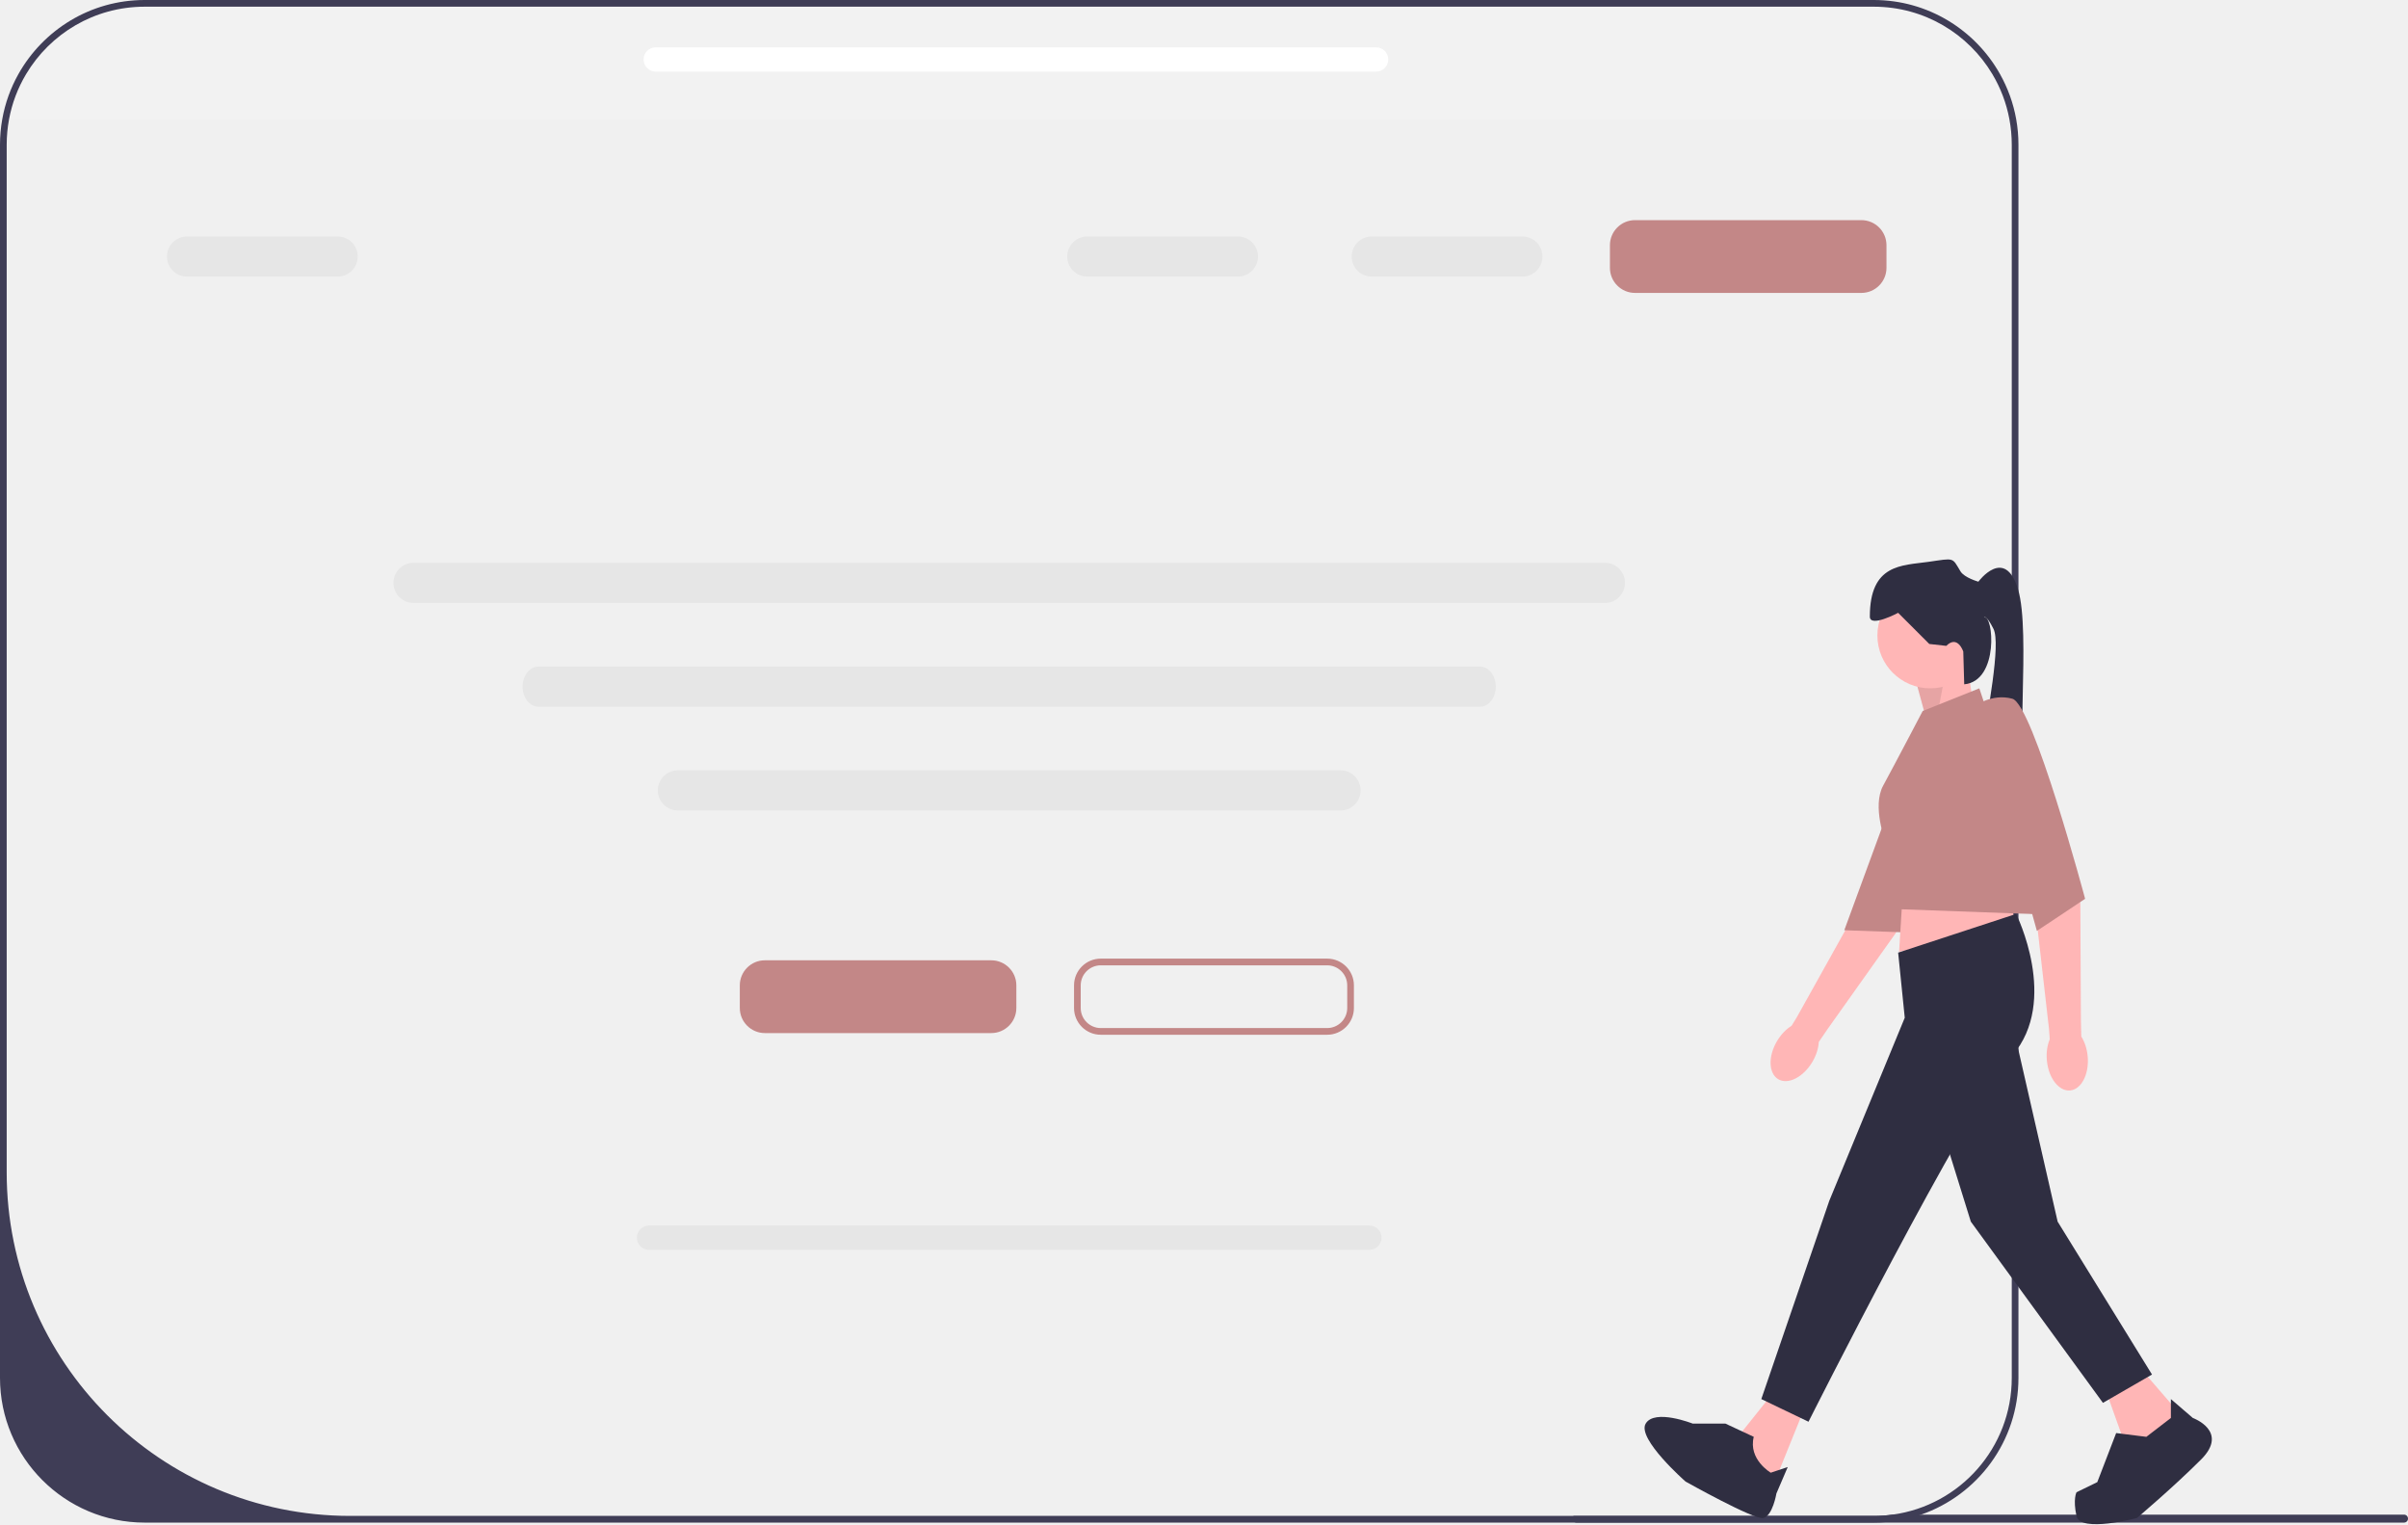
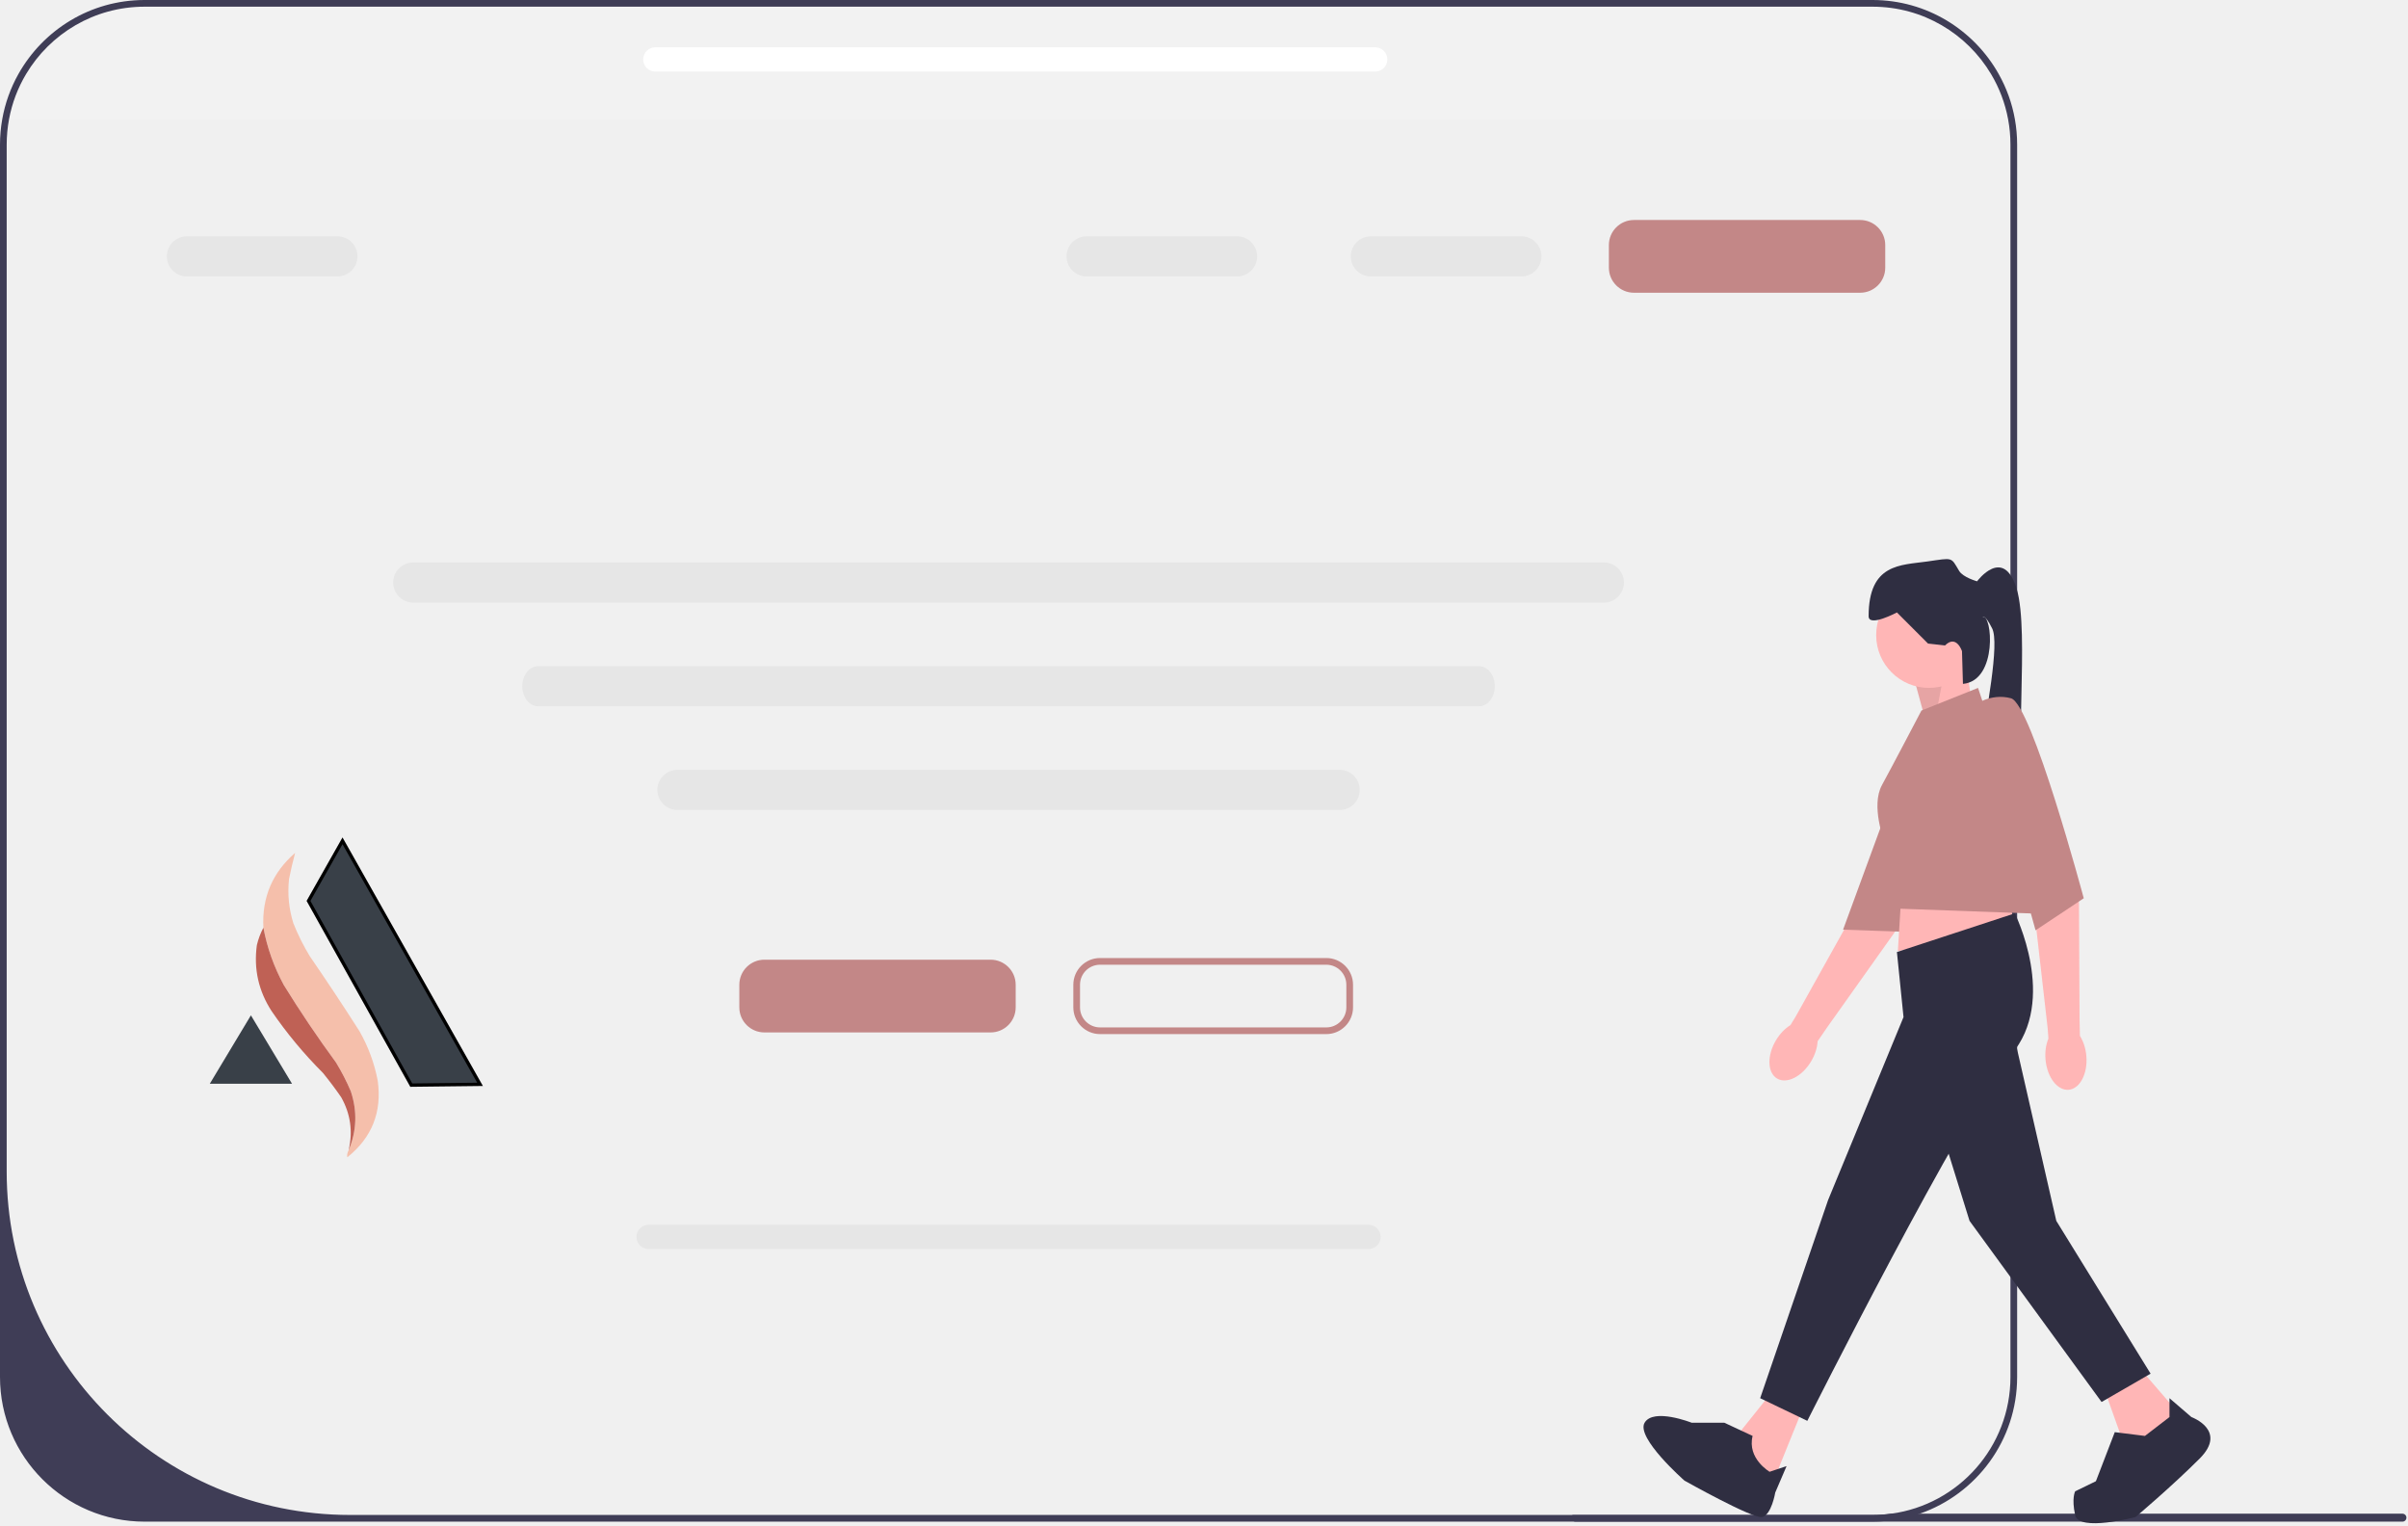
- <svg xmlns="http://www.w3.org/2000/svg" width="719.53" height="455.365" viewBox="0 0 719.53 455.365">
-   <path d="M602.46,35.65H.67c.85-4.82,2.51-9.38,4.83-13.51C12.91,8.94,27.04,0,43.23,0H559.9c16.18,0,30.32,8.94,37.72,22.14,2.32,4.13,3.99,8.69,4.84,13.51Z" fill="#f2f2f2" />
-   <path d="M719.53,453.7c0,.66-.53,1.19-1.19,1.19h-247.29c-.66,0-1.19-.53-1.19-1.19,0-.32,.12-.6,.32-.81h89.72c1.91,0,3.78-.13,5.62-.38h152.82c.66,0,1.19,.53,1.19,1.19Z" fill="#3f3d56" />
-   <path d="M442.218,211.14H160.905c-2.614,0-4.741-2.691-4.741-6s2.127-6,4.741-6H442.218c2.614,0,4.741,2.691,4.741,6s-2.127,6-4.741,6Z" fill="#e6e6e6" />
-   <path d="M602.46,35.65c-.85-4.82-2.52-9.38-4.84-13.51-7.4-13.2-21.54-22.14-37.72-22.14H43.23C27.04,0,12.91,8.94,5.5,22.14c-2.32,4.13-3.98,8.69-4.83,13.51-.44,2.46-.67,4.99-.67,7.58V411.66c0,23.84,19.39,43.23,43.23,43.23H559.9c4.94,0,9.7-.84,14.13-2.38,16.92-5.86,29.1-21.96,29.1-40.85V43.23c0-2.58-.23-5.12-.67-7.58Zm-1.33,376.01c0,20.86-15.5,38.11-35.61,40.85-1.84,.25-3.71,.38-5.62,.38H104.64c-56.69,0-102.64-45.96-102.64-102.65V43.23c0-2.59,.24-5.12,.7-7.58,.9-4.86,2.65-9.41,5.1-13.51C14.99,10.08,28.17,2,43.23,2H559.9c15.06,0,28.24,8.08,35.43,20.14,2.45,4.1,4.2,8.65,5.1,13.51,.46,2.46,.7,4.99,.7,7.58V411.66Z" fill="#3f3d56" />
-   <g>
-     <polygon points="575.926 216.08 572.542 203.672 587.77 198.032 589.462 209.312 575.926 216.08" fill="#ffb6b6" />
-     <polygon points="575.926 216.08 572.542 203.672 581.51 199.889 578.724 214.517 575.926 216.08" opacity=".1" />
-     <g>
-       <path d="M531.349,322.417c-2.909-1.73-3.062-6.838-.343-11.409,1.19-2.001,2.734-3.567,4.337-4.55l1.597-2.609,20.202-36.216s8.843-34.156,12.443-38.286c3.6-4.13,8.806-3.157,8.806-3.157l4.617,4.101-16.479,48.377-20.336,28.638-2.725,3.985c-.099,1.878-.739,3.982-1.93,5.983-2.719,4.571-7.282,6.873-10.19,5.142v0Z" fill="#ffb6b6" />
-       <path d="M575.093,212.535s6.426-.248,10.48,4.743-17.185,61.249-17.185,61.249l-17.3-.612,24.005-65.379h0Z" fill="#c38787" />
-     </g>
-     <circle cx="576.772" cy="189.854" r="15.792" fill="#ffb6b6" />
-     <polygon points="539.831 419.114 529.115 445.621 522.912 439.417 520.656 427.573 529.679 416.294 539.831 419.114" fill="#ffb6b6" />
-     <polygon points="640.22 409.526 650.936 421.934 645.86 432.085 634.58 430.393 628.941 414.602 640.22 409.526" fill="#ffb6b6" />
-     <polygon points="568.876 261.48 567.466 284.322 602.433 278.118 600.177 264.018 568.876 261.48" fill="#ffb6b6" />
-     <path d="M567.184,284.604l35.249-11.562s12.972,25.943-1.128,42.299-60.91,109.413-60.91,109.413l-14.1-6.768,20.303-59.218,22.559-54.706-1.974-19.457h0Z" fill="#2f2e41" />
-     <polygon points="601.305 305.753 614.841 364.971 643.04 410.654 628.377 419.114 588.898 364.971 575.926 323.236 601.305 305.753" fill="#2f2e41" />
-     <path d="M515.58,425.318h-9.768s-11.397-4.512-14.069,0,11.918,17.308,11.918,17.308c0,0,20.378,11.455,23.198,10.891s3.948-7.332,3.948-7.332l3.384-7.896-5.076,1.692s-6.768-3.948-5.076-10.716l-8.46-3.948h0Z" fill="#2f2e41" />
-     <path d="M648.68,423.626v-5.64l6.557,5.64s10.927,3.948,2.467,12.408c-8.46,8.46-19.175,17.483-19.175,17.483,0,0-16.919,4.512-18.047-.564s0-7.13,0-7.13l6.204-3.022,5.64-14.664,9.024,1.128,7.332-5.64,0-0Z" fill="#2f2e41" />
-     <path d="M581.566,192.956l-5.076-.564-9.306-9.306s-8.46,4.512-8.46,1.128c0-15.792,9.588-15.228,17.484-16.356,7.896-1.128,7.05-1.41,9.588,2.82,1.161,1.934,5.358,3.102,5.358,3.102,0,0,7.896-10.716,11.844,2.256,3.948,12.972-1.128,53.014,2.82,56.398,3.948,3.384-16.21,6.763-14.027-6.488s6.131-33.555,3.875-38.066c-2.256-4.512-2.82-3.384-2.82-3.384,2.796-1.141,4.622,18.964-5.919,19.949l-.285-9.797s-1.692-5.076-5.076-1.692l0-0Z" fill="#2f2e41" />
-     <path d="M574.516,212.414l16.919-6.768,22.559,67.678-46.416-1.691-4.179-20.2s-4.08-10.513-.697-16.717,11.813-22.303,11.813-22.303l0-0Z" fill="#c38787" />
-     <g>
-       <path d="M618.543,325.783c-3.372,.29-6.474-3.771-6.93-9.07-.199-2.32,.142-4.492,.871-6.225l-.224-3.051-4.699-41.202s-8.748-33.703-8.231-39.157c.518-5.454,1.335-6.902,1.335-6.902l6.142,.64,14.814,48.913,.173,35.123,.109,4.827c1.014,1.584,1.721,3.666,1.92,5.986,.455,5.299-1.909,9.829-5.281,10.119v0Z" fill="#ffb6b6" />
-       <path d="M590.026,211.004s5.076-3.948,11.28-2.256,21.744,59.782,21.744,59.782l-14.413,9.588-18.611-67.114Z" fill="#c38787" />
+ <svg xmlns="http://www.w3.org/2000/svg" width="720" height="456" viewBox="0 0 720 456" fill="none">
+   <g clip-path="url(#clip0_0_1)">
+     <path d="M602.46 35.65H0.67C1.52 30.83 3.18 26.27 5.5 22.14C12.91 8.94 27.04 0 43.23 0H559.9C576.08 0 590.22 8.94 597.62 22.14C599.94 26.27 601.61 30.83 602.46 35.65Z" fill="#F2F2F2" />
+     <path d="M719.53 453.7C719.53 454.36 719 454.89 718.34 454.89H471.05C470.39 454.89 469.86 454.36 469.86 453.7C469.86 453.38 469.98 453.1 470.18 452.89H559.9C561.81 452.89 563.68 452.76 565.52 452.51H718.34C719 452.51 719.53 453.04 719.53 453.7Z" fill="#3F3D56" />
+     <path d="M442.219 211.14H160.905C158.29 211.14 156.163 208.449 156.163 205.14C156.163 201.831 158.29 199.14 160.905 199.14H442.219C444.833 199.14 446.96 201.831 446.96 205.14C446.96 208.449 444.833 211.14 442.219 211.14Z" fill="#E6E6E6" />
+     <path d="M602.46 35.65C601.61 30.83 599.94 26.27 597.62 22.14C590.22 8.94 576.08 0 559.9 0H43.23C27.04 0 12.91 8.94 5.5 22.14C3.18 26.27 1.52 30.83 0.67 35.65C0.23 38.11 0 40.64 0 43.23V411.66C0 435.5 19.39 454.89 43.23 454.89H559.9C564.84 454.89 569.6 454.05 574.03 452.51C590.95 446.65 603.13 430.55 603.13 411.66V43.23C603.13 40.65 602.9 38.11 602.46 35.65ZM601.13 411.66C601.13 432.52 585.63 449.77 565.52 452.51C563.68 452.76 561.81 452.89 559.9 452.89H104.64C47.95 452.89 2 406.93 2 350.24V43.23C2 40.64 2.24 38.11 2.7 35.65C3.6 30.79 5.35 26.24 7.8 22.14C14.99 10.08 28.17 2 43.23 2H559.9C574.96 2 588.14 10.08 595.33 22.14C597.78 26.24 599.53 30.79 600.43 35.65C600.89 38.11 601.13 40.64 601.13 43.23V411.66Z" fill="#3F3D56" />
+     <path d="M575.926 216.08L572.542 203.672L587.77 198.032L589.462 209.312L575.926 216.08Z" fill="#FFB6B6" />
+     <path opacity="0.1" d="M575.926 216.08L572.542 203.672L581.51 199.889L578.724 214.517L575.926 216.08Z" fill="black" />
+     <path d="M531.35 322.417C528.441 320.687 528.288 315.579 531.007 311.008C532.197 309.008 533.741 307.442 535.344 306.458L536.941 303.849L557.143 267.633C557.143 267.633 565.986 233.477 569.587 229.347C573.187 225.217 578.392 226.19 578.392 226.19L583.009 230.291L566.53 278.669L546.195 307.307L543.469 311.292C543.37 313.171 542.73 315.274 541.54 317.275C538.82 321.846 534.258 324.148 531.35 322.417Z" fill="#FFB6B6" />
+     <path d="M575.093 212.535C575.093 212.535 581.519 212.287 585.573 217.278C589.627 222.27 568.388 278.527 568.388 278.527L551.089 277.915L575.093 212.535Z" fill="#C38787" />
+     <path d="M576.772 205.646C585.494 205.646 592.564 198.576 592.564 189.854C592.564 181.133 585.494 174.063 576.772 174.063C568.051 174.063 560.981 181.133 560.981 189.854C560.981 198.576 568.051 205.646 576.772 205.646Z" fill="#FFB6B6" />
+     <path d="M539.831 419.114L529.115 445.621L522.912 439.417L520.656 427.573L529.679 416.294L539.831 419.114Z" fill="#FFB6B6" />
+     <path d="M640.22 409.526L650.936 421.934L645.86 432.085L634.58 430.393L628.941 414.602L640.22 409.526Z" fill="#FFB6B6" />
+     <path d="M568.876 261.48L567.466 284.322L602.433 278.118L600.177 264.018L568.876 261.48Z" fill="#FFB6B6" />
+     <path d="M567.184 284.604L602.433 273.042C602.433 273.042 615.405 298.985 601.305 315.341C587.206 331.696 540.395 424.754 540.395 424.754L526.295 417.986L546.599 358.767L569.158 304.061L567.184 284.604Z" fill="#2F2E41" />
+     <path d="M601.305 305.753L614.841 364.971L643.04 410.654L628.377 419.114L588.898 364.971L575.926 323.236L601.305 305.753Z" fill="#2F2E41" />
+     <path d="M515.58 425.318H505.812C505.812 425.318 494.415 420.806 491.744 425.318C489.073 429.829 503.662 442.626 503.662 442.626C503.662 442.626 524.04 454.081 526.86 453.517C529.68 452.953 530.807 446.185 530.807 446.185L534.191 438.289L529.115 439.981C529.115 439.981 522.348 436.033 524.04 429.265L515.58 425.318Z" fill="#2F2E41" />
+     <path d="M648.68 423.626V417.986L655.237 423.626C655.237 423.626 666.164 427.573 657.704 436.033C649.244 444.493 638.528 453.517 638.528 453.517C638.528 453.517 621.609 458.029 620.481 452.953C619.353 447.877 620.481 445.823 620.481 445.823L626.685 442.801L632.324 428.137L641.348 429.265L648.68 423.626Z" fill="#2F2E41" />
+     <path d="M581.566 192.956L576.49 192.392L567.184 183.087C567.184 183.087 558.725 187.598 558.725 184.214C558.725 168.423 568.312 168.987 576.208 167.859C584.104 166.731 583.258 166.449 585.796 170.679C586.956 172.613 591.154 173.781 591.154 173.781C591.154 173.781 599.049 163.065 602.997 176.037C606.945 189.008 601.869 229.051 605.817 232.435C609.765 235.819 589.607 239.198 591.79 225.947C593.974 212.696 597.922 192.392 595.666 187.88C593.41 183.369 592.846 184.496 592.846 184.496C595.641 183.355 597.468 203.461 586.927 204.445L586.642 194.648C586.642 194.648 584.95 189.572 581.566 192.956Z" fill="#2F2E41" />
+     <path d="M574.516 212.414L591.436 205.646L613.995 273.324L567.579 271.633L563.4 251.433C563.4 251.433 559.319 240.92 562.703 234.716C566.087 228.513 574.516 212.414 574.516 212.414Z" fill="#C38787" />
+     <path d="M618.543 325.783C615.171 326.073 612.069 322.012 611.614 316.713C611.415 314.394 611.756 312.221 612.485 310.488L612.262 307.437L607.562 266.234C607.562 266.234 598.814 232.531 599.331 227.077C599.849 221.623 600.666 220.175 600.666 220.175L606.808 220.815L621.623 269.728L621.796 304.852L621.905 309.679C622.919 311.263 623.626 313.345 623.825 315.664C624.28 320.963 621.915 325.493 618.543 325.783Z" fill="#FFB6B6" />
+     <path d="M590.026 211.004C590.026 211.004 595.102 207.056 601.305 208.748C607.509 210.44 623.05 268.53 623.05 268.53L608.637 278.118L590.026 211.004Z" fill="#C38787" />
+     <path d="M296.205 308.64H228.55C224.421 308.64 221.061 305.281 221.061 301.152V294.385C221.061 290.256 224.421 286.898 228.55 286.898H296.205C300.334 286.898 303.694 290.256 303.694 294.385V301.152C303.694 305.281 300.334 308.64 296.205 308.64Z" fill="#C38787" />
+     <path d="M556.205 87.511H488.55C484.421 87.511 481.061 84.152 481.061 80.023V73.256C481.061 69.127 484.421 65.769 488.55 65.769H556.205C560.334 65.769 563.694 69.127 563.694 73.256V80.023C563.694 84.152 560.334 87.511 556.205 87.511Z" fill="#C38787" />
+     <path d="M396.573 309.14H328.917C324.513 309.14 320.929 305.556 320.929 301.152V294.385C320.929 289.981 324.513 286.398 328.917 286.398H396.573C400.978 286.398 404.561 289.981 404.561 294.385V301.152C404.561 305.556 400.978 309.14 396.573 309.14ZM328.917 288.398C325.616 288.398 322.929 291.083 322.929 294.385V301.152C322.929 304.453 325.616 307.14 328.917 307.14H396.573C399.875 307.14 402.561 304.453 402.561 301.152V294.385C402.561 291.083 399.875 288.398 396.573 288.398H328.917Z" fill="#C38787" />
+     <path d="M479.561 180.14H123.561C120.253 180.14 117.561 177.449 117.561 174.14C117.561 170.831 120.253 168.14 123.561 168.14H479.561C482.87 168.14 485.561 170.831 485.561 174.14C485.561 177.449 482.87 180.14 479.561 180.14Z" fill="#E6E6E6" />
+     <path d="M100.89 82.64H55.89C52.581 82.64 49.89 79.949 49.89 76.64C49.89 73.331 52.581 70.64 55.89 70.64H100.89C104.199 70.64 106.89 73.331 106.89 76.64C106.89 79.949 104.199 82.64 100.89 82.64Z" fill="#E6E6E6" />
+     <path d="M369.89 82.64H324.89C321.581 82.64 318.89 79.949 318.89 76.64C318.89 73.331 321.581 70.64 324.89 70.64H369.89C373.199 70.64 375.89 73.331 375.89 76.64C375.89 79.949 373.199 82.64 369.89 82.64Z" fill="#E6E6E6" />
+     <path d="M454.89 82.64H409.89C406.581 82.64 403.89 79.949 403.89 76.64C403.89 73.331 406.581 70.64 409.89 70.64H454.89C458.199 70.64 460.89 73.331 460.89 76.64C460.89 79.949 458.199 82.64 454.89 82.64Z" fill="#E6E6E6" />
+     <path d="M400.561 242.14H202.561C199.253 242.14 196.561 239.449 196.561 236.14C196.561 232.831 199.253 230.14 202.561 230.14H400.561C403.87 230.14 406.561 232.831 406.561 236.14C406.561 239.449 403.87 242.14 400.561 242.14Z" fill="#E6E6E6" />
+     <path d="M409.189 373.396H193.934C191.933 373.396 190.306 371.768 190.306 369.768C190.306 367.767 191.933 366.14 193.934 366.14H409.189C411.19 366.14 412.817 367.767 412.817 369.768C412.817 371.768 411.19 373.396 409.189 373.396Z" fill="#E6E6E6" />
+     <path d="M411.193 21.396H195.937C193.937 21.396 192.309 19.768 192.309 17.768C192.309 15.767 193.937 14.14 195.937 14.14H411.193C413.193 14.14 414.821 15.767 414.821 17.768C414.821 19.768 413.193 21.396 411.193 21.396Z" fill="white" />
+     <g clip-path="url(#clip1_0_1)">
+       <path fill-rule="evenodd" clip-rule="evenodd" d="M104.234 343.89C106.669 338.097 106.885 332.203 104.884 326.21C103.613 323.236 102.14 320.376 100.464 317.63C94.958 310.129 89.758 302.417 84.864 294.49C81.912 289.056 79.876 283.336 78.754 277.33C78.289 268.298 81.453 260.843 88.244 254.97C87.561 257.528 86.954 260.128 86.424 262.77C85.941 267.286 86.374 271.706 87.724 276.03C89.096 279.467 90.743 282.761 92.664 285.91C97.733 293.273 102.673 300.727 107.484 308.27C110.128 312.911 111.948 317.851 112.944 323.09C114.241 332.463 111.207 340.089 103.844 345.97C103.731 345.211 103.861 344.517 104.234 343.89Z" fill="#F5BFAB" />
+       <path fill-rule="evenodd" clip-rule="evenodd" d="M78.754 277.33C79.876 283.336 81.912 289.056 84.864 294.49C89.758 302.417 94.958 310.129 100.464 317.63C102.14 320.376 103.613 323.236 104.884 326.21C106.885 332.203 106.669 338.097 104.234 343.89C105.556 338.295 104.819 333.009 102.024 328.03C100.304 325.529 98.484 323.103 96.564 320.75C90.862 315.051 85.749 308.899 81.224 302.29C77.299 296.245 75.826 289.659 76.804 282.53C77.239 280.707 77.889 278.973 78.754 277.33Z" fill="#BF6155" />
+       <path d="M62.733 323.976L75.024 303.531L87.315 323.976H62.733Z" fill="#394048" />
+       <path d="M92.246 269.321L102.41 251.358L143.537 324.158L122.973 324.394L92.246 269.321Z" fill="#394048" stroke="black" />
    </g>
  </g>
-   <path d="M296.205,308.64h-67.656c-4.129,0-7.488-3.359-7.488-7.488v-6.767c0-4.129,3.359-7.487,7.488-7.487h67.656c4.129,0,7.488,3.358,7.488,7.487v6.767c0,4.129-3.359,7.488-7.488,7.488Z" fill="#c38787" />
-   <path d="M556.205,87.511h-67.656c-4.129,0-7.488-3.359-7.488-7.488v-6.767c0-4.129,3.359-7.487,7.488-7.487h67.656c4.129,0,7.488,3.358,7.488,7.487v6.767c0,4.129-3.359,7.488-7.488,7.488Z" fill="#c38787" />
-   <path d="M396.573,309.14h-67.656c-4.405,0-7.988-3.584-7.988-7.988v-6.767c0-4.404,3.583-7.987,7.988-7.987h67.656c4.405,0,7.988,3.583,7.988,7.987v6.767c0,4.404-3.583,7.988-7.988,7.988Zm-67.656-20.742c-3.302,0-5.988,2.686-5.988,5.987v6.767c0,3.302,2.687,5.988,5.988,5.988h67.656c3.302,0,5.988-2.687,5.988-5.988v-6.767c0-3.302-2.687-5.987-5.988-5.987h-67.656Z" fill="#c38787" />
-   <path d="M479.561,180.14H123.561c-3.309,0-6-2.691-6-6s2.691-6,6-6H479.561c3.309,0,6,2.691,6,6s-2.691,6-6,6Z" fill="#e6e6e6" />
-   <path d="M100.89,82.64H55.89c-3.309,0-6-2.691-6-6s2.691-6,6-6h45c3.309,0,6,2.691,6,6s-2.691,6-6,6Z" fill="#e6e6e6" />
-   <path d="M369.89,82.64h-45c-3.309,0-6-2.691-6-6s2.691-6,6-6h45c3.309,0,6,2.691,6,6s-2.691,6-6,6Z" fill="#e6e6e6" />
-   <path d="M454.89,82.64h-45c-3.309,0-6-2.691-6-6s2.691-6,6-6h45c3.309,0,6,2.691,6,6s-2.691,6-6,6Z" fill="#e6e6e6" />
-   <path d="M400.561,242.14H202.561c-3.309,0-6-2.691-6-6s2.691-6,6-6h198c3.309,0,6,2.691,6,6s-2.691,6-6,6Z" fill="#e6e6e6" />
-   <path d="M409.189,373.396H193.934c-2.001,0-3.628-1.627-3.628-3.628s1.627-3.628,3.628-3.628h215.256c2.001,0,3.628,1.627,3.628,3.628s-1.627,3.628-3.628,3.628h-0Z" fill="#e6e6e6" />
-   <path d="M411.193,21.396H195.937c-2.001,0-3.628-1.627-3.628-3.628s1.627-3.628,3.628-3.628h215.256c2.001,0,3.628,1.627,3.628,3.628s-1.627,3.628-3.628,3.628h-0Z" fill="#fff" />
+   <defs>
+     <clipPath id="clip0_0_1">
+       <rect width="719.53" height="455.365" fill="white" />
+     </clipPath>
+     <clipPath id="clip1_0_1">
+       <rect width="104" height="104" fill="white" transform="translate(50 246)" />
+     </clipPath>
+   </defs>
</svg>
